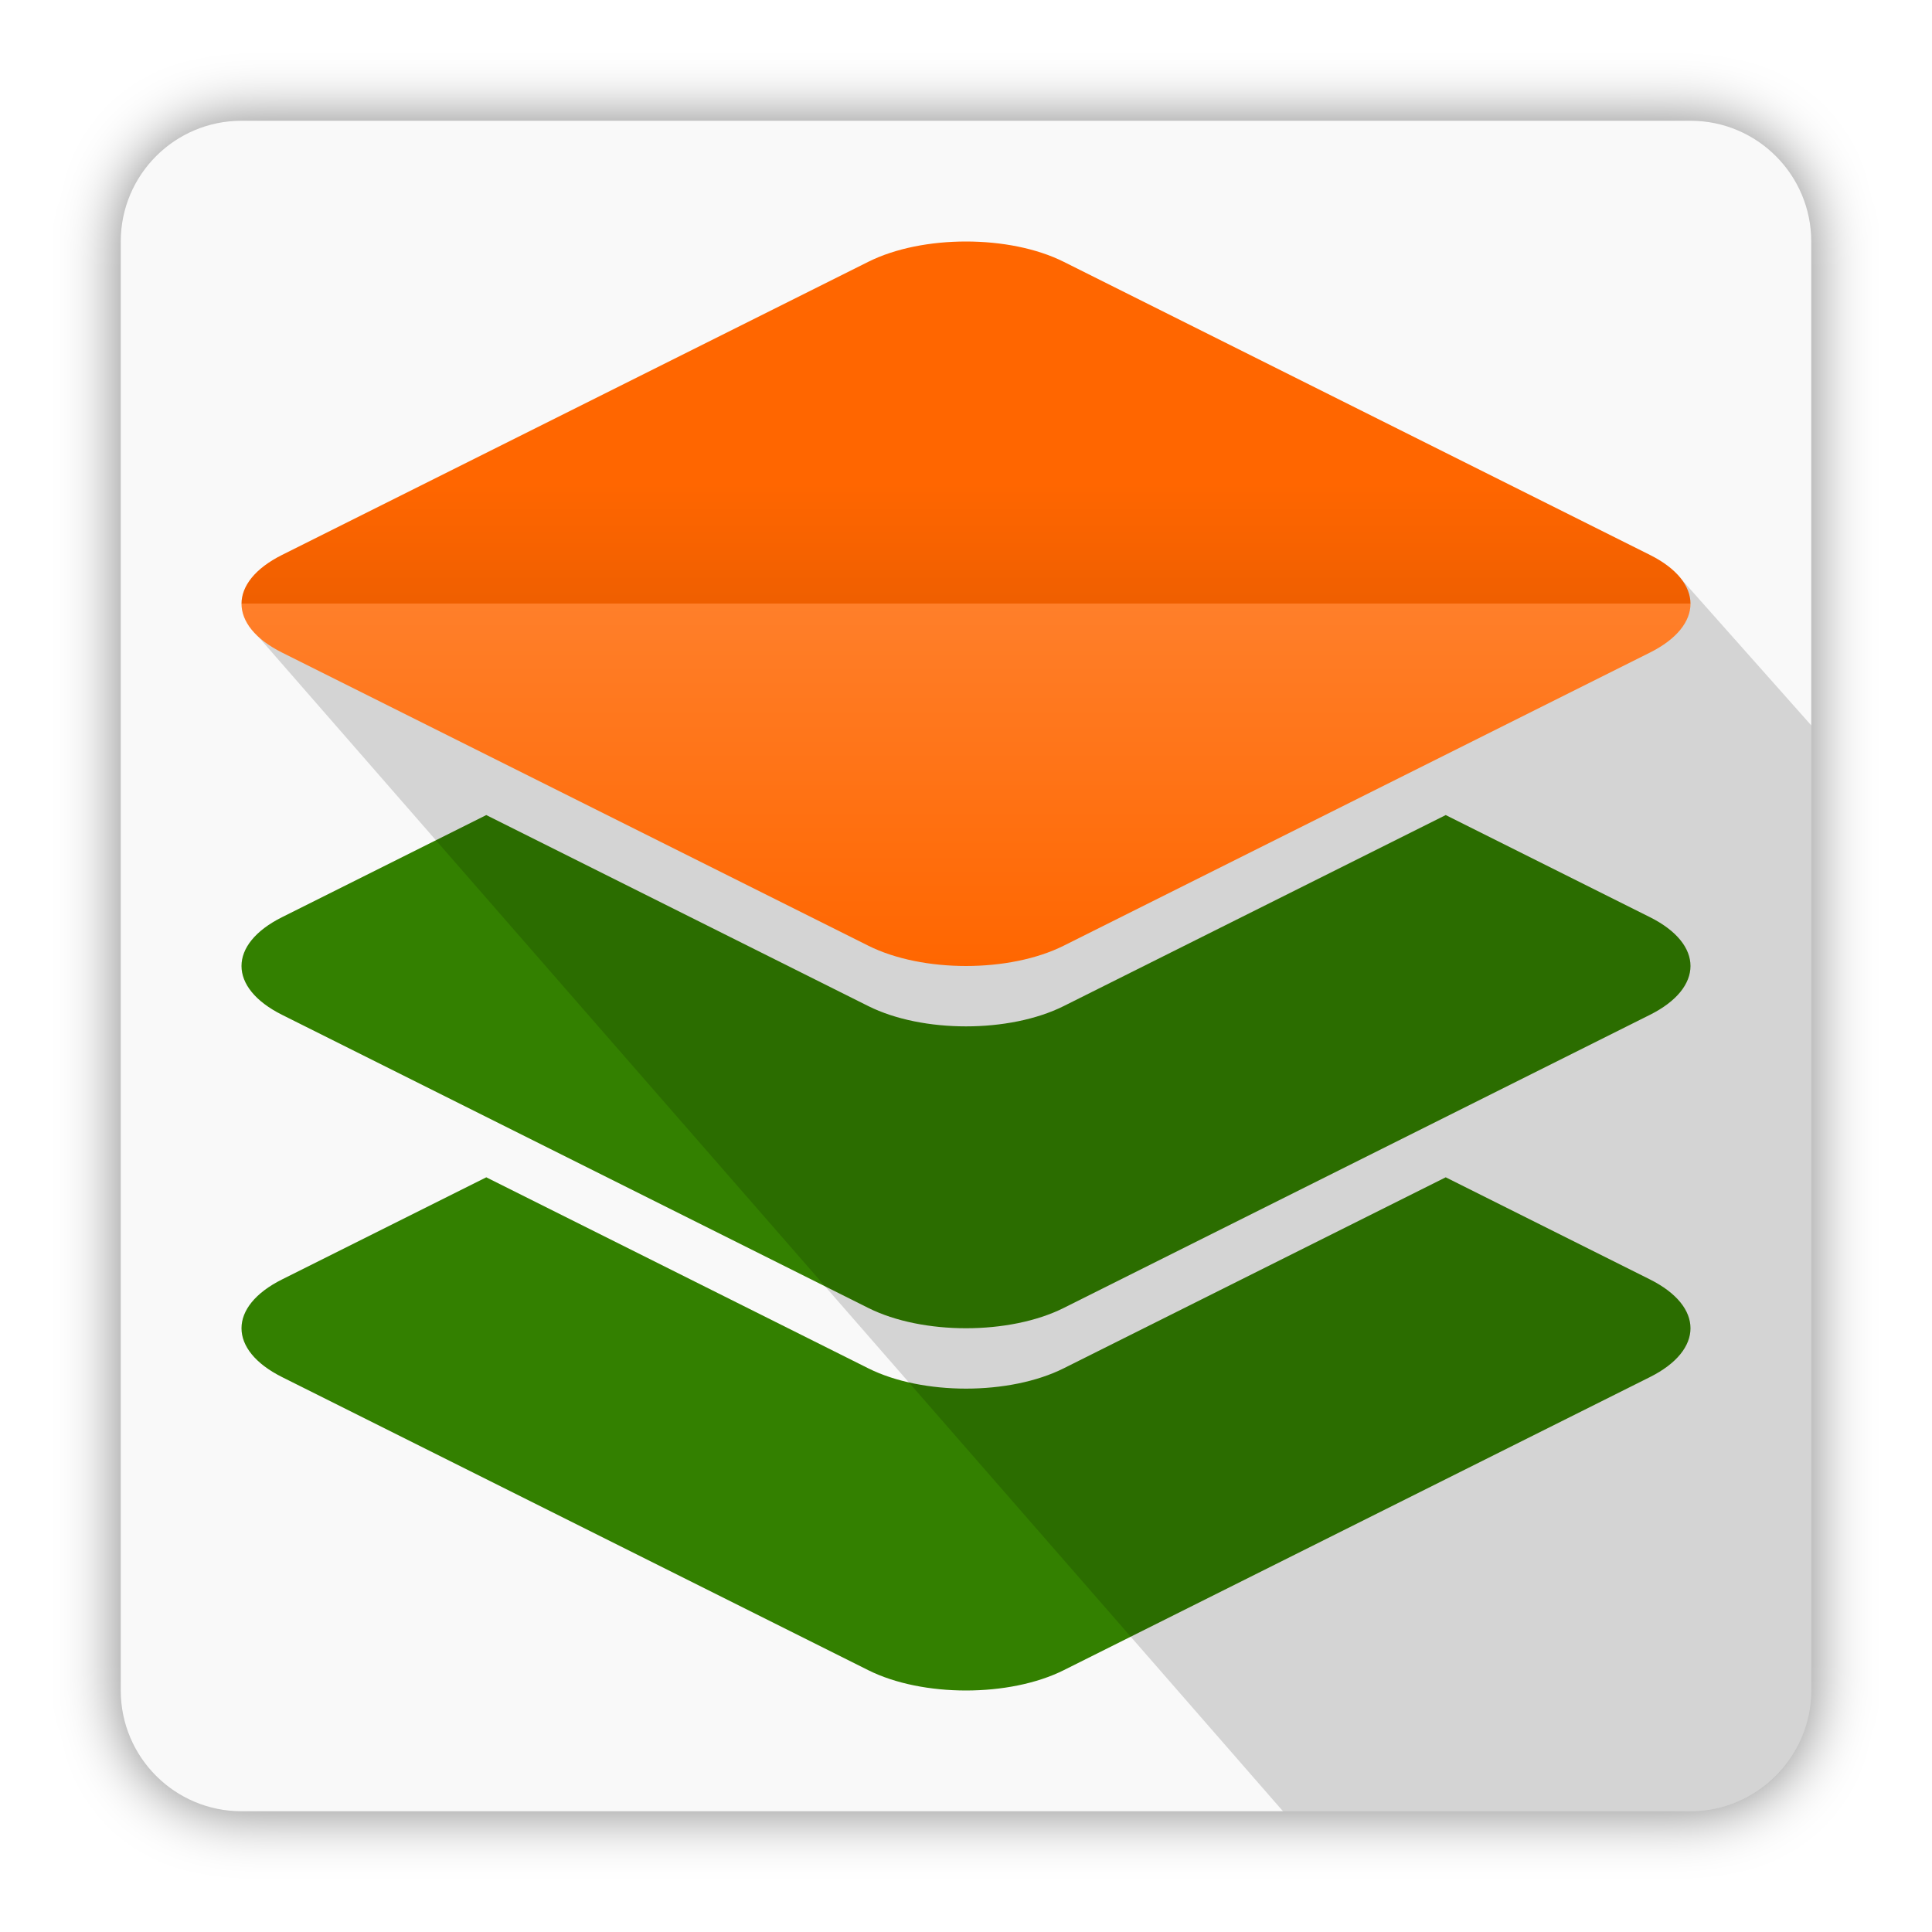
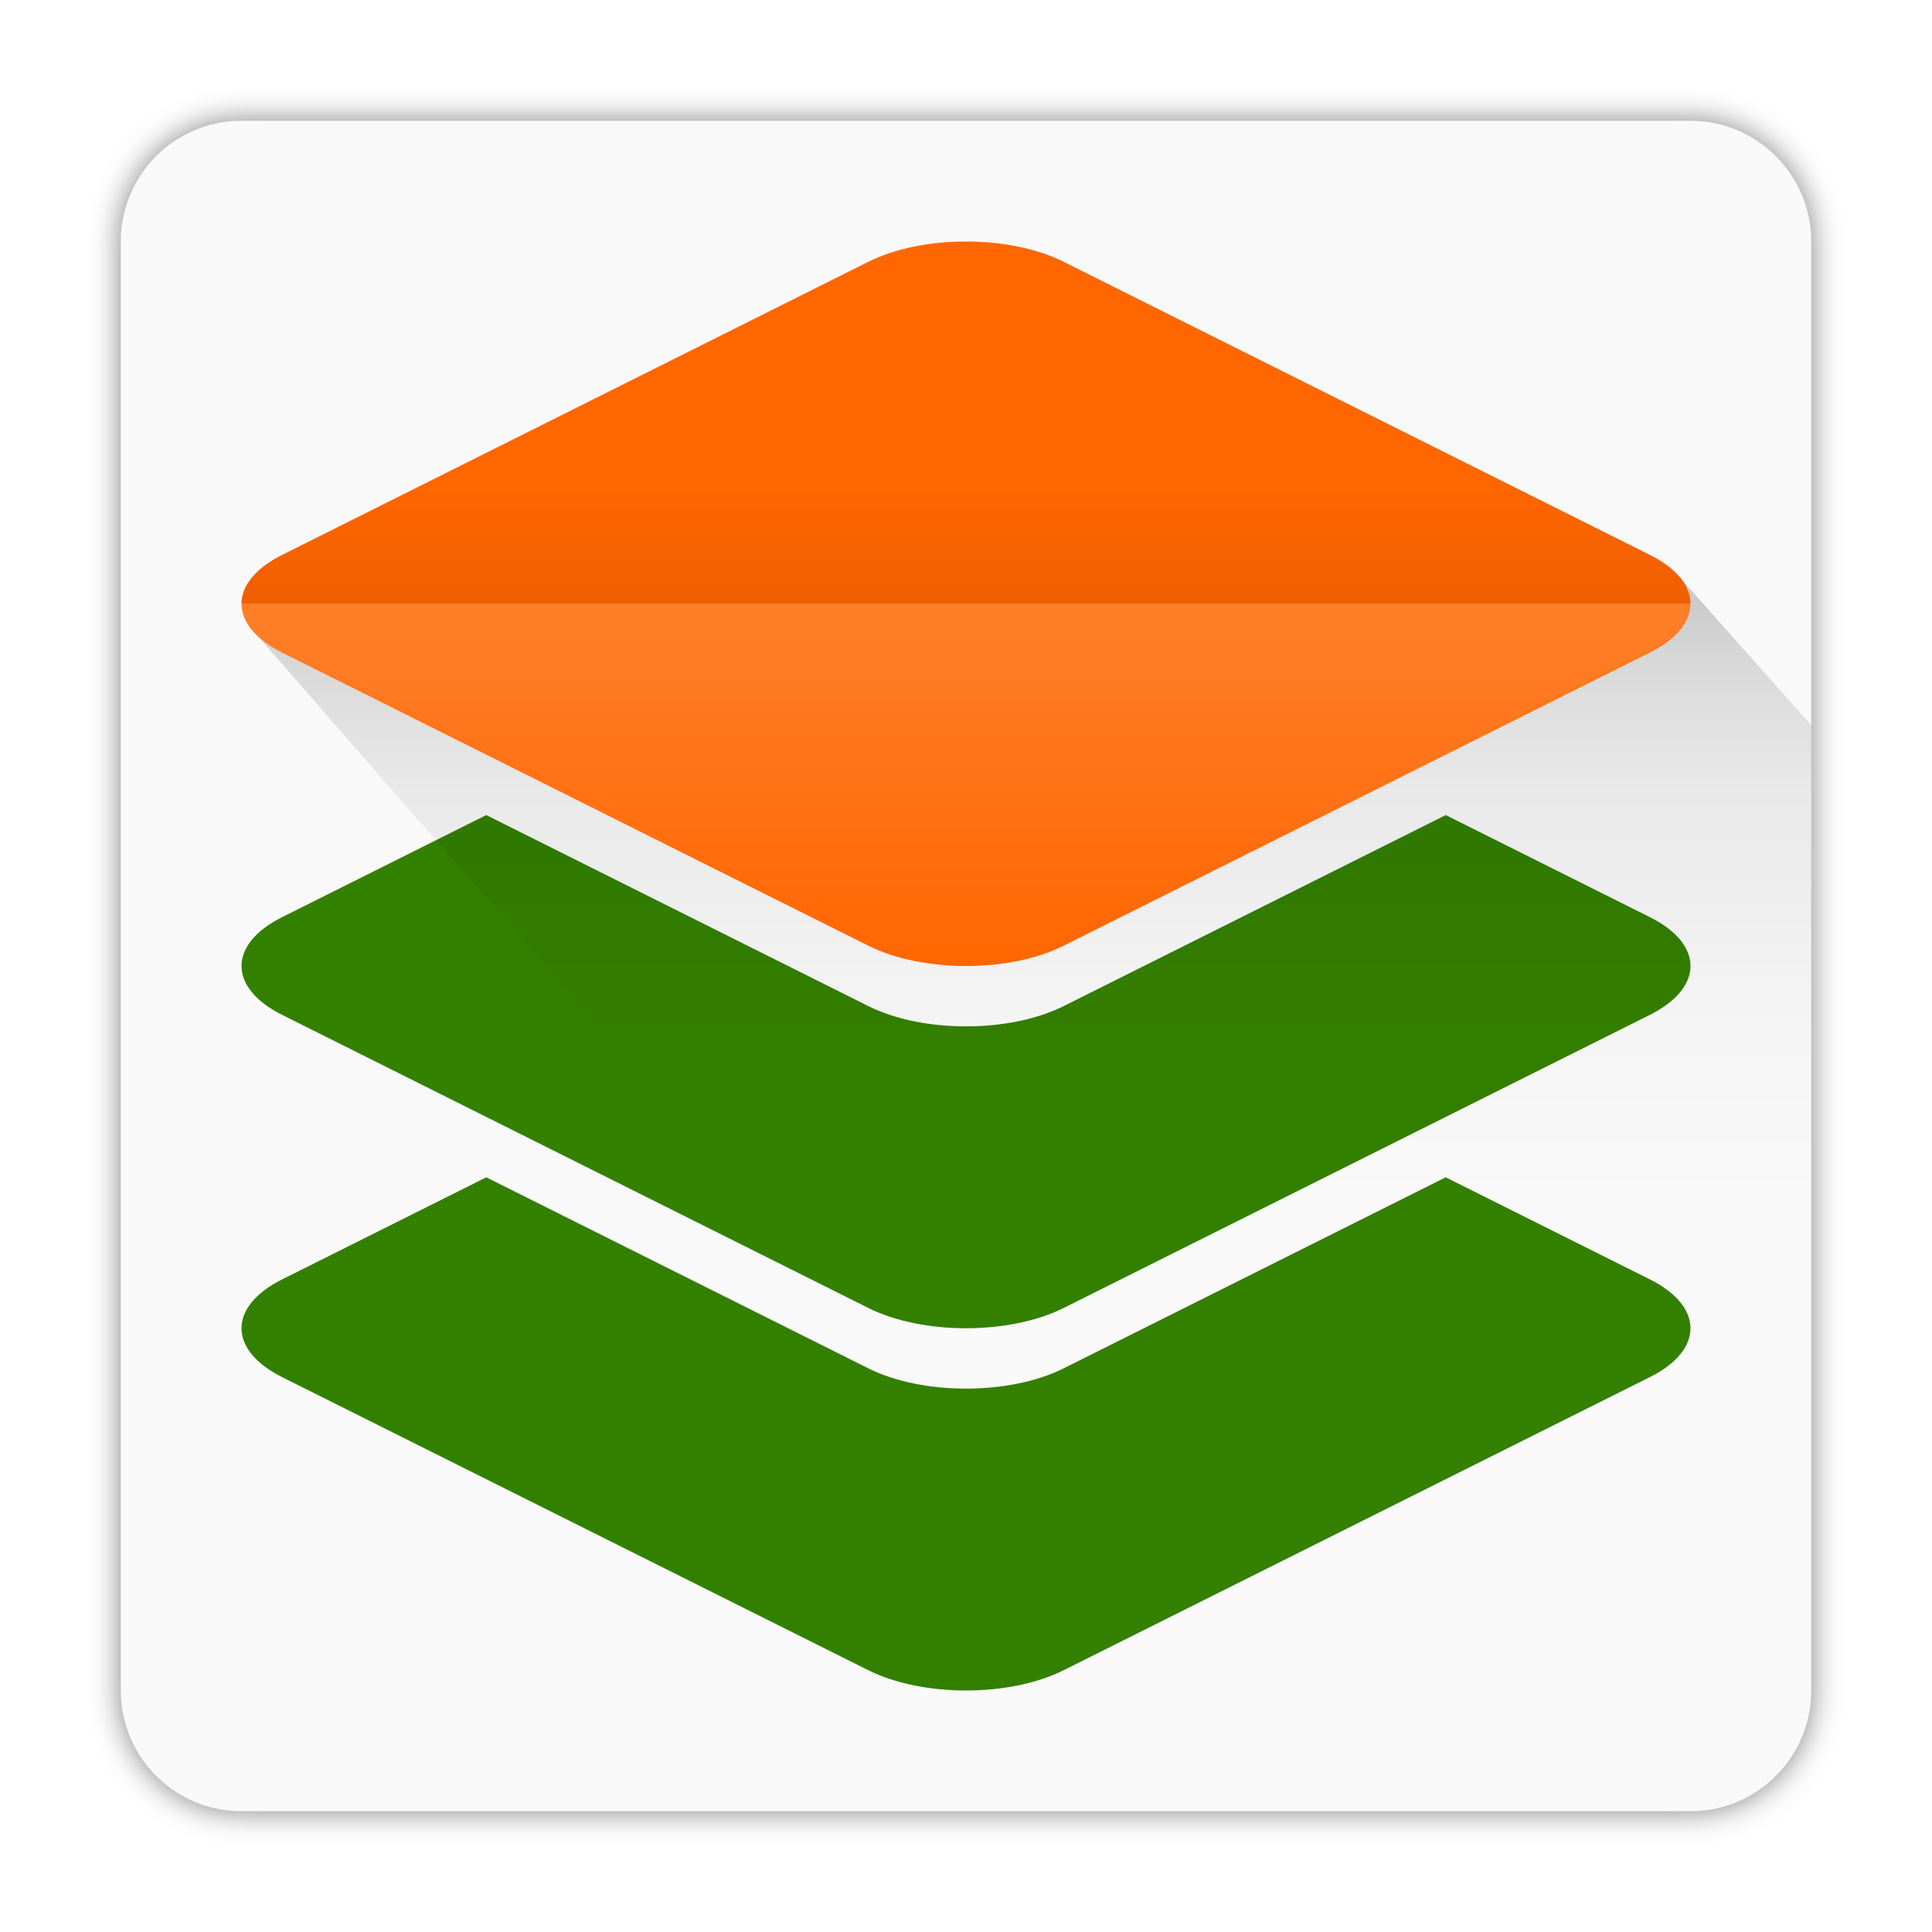
<svg xmlns="http://www.w3.org/2000/svg" xmlns:xlink="http://www.w3.org/1999/xlink" width="512" height="512" viewBox="0 0 512 512" id="svg2" version="1.1">
  <defs id="defs4">
+     <linearGradient id="linearGradient4209">
+       <stop style="stop-color:#000000;stop-opacity:0.367" offset="0" id="stop4211" />
+       <stop id="stop4221" offset="0.102" style="stop-color:#000000;stop-opacity:0.26" />
+       <stop style="stop-color:#000000;stop-opacity:0.128" offset="0.307" id="stop4223" />
+       <stop id="stop4225" offset="0.717" style="stop-color:#000000;stop-opacity:0.031;" />
+       <stop style="stop-color:#000000;stop-opacity:0;" offset="1" id="stop4213" />
+     </linearGradient>
    <linearGradient id="linearGradient4272">
      <stop style="stop-color:#ff7f2a;stop-opacity:1" offset="0" id="stop4274" />
      <stop id="stop4280" offset="0.273" style="stop-color:#ff6600;stop-opacity:1" />
      <stop style="stop-color:#ff6600;stop-opacity:1" offset="0.909" id="stop4282" />
      <stop style="stop-color:#ef5f00;stop-opacity:1" offset="1" id="stop4276" />
    </linearGradient>
    <filter style="color-interpolation-filters:sRGB;" id="filter4152">
      <feFlood flood-opacity="0.498" flood-color="rgb(0,0,0)" result="flood" id="feFlood4154" />
      <feComposite in="flood" in2="SourceGraphic" operator="in" result="composite1" id="feComposite4156" />
      <feGaussianBlur in="composite1" stdDeviation="8" result="blur" id="feGaussianBlur4158" />
      <feOffset dx="0" dy="0" result="offset" id="feOffset4160" />
      <feComposite in="SourceGraphic" in2="offset" operator="over" result="composite2" id="feComposite4162" />
    </filter>
    <linearGradient xlink:href="#linearGradient4272" id="linearGradient4278" x1="256" y1="700.362" x2="256" y2="1052.362" gradientUnits="userSpaceOnUse" spreadMethod="repeat" />
    <filter style="color-interpolation-filters:sRGB" id="filter4152-7">
      <feFlood flood-opacity="0.498" flood-color="rgb(0,0,0)" result="flood" id="feFlood4154-1" />
      <feComposite in="flood" in2="SourceGraphic" operator="in" result="composite1" id="feComposite4156-4" />
      <feGaussianBlur in="composite1" stdDeviation="8" result="blur" id="feGaussianBlur4158-1" />
      <feOffset dx="0" dy="0" result="offset" id="feOffset4160-3" />
      <feComposite in="SourceGraphic" in2="offset" operator="over" result="composite2" id="feComposite4162-8" />
    </filter>
+     <filter style="color-interpolation-filters:sRGB;" id="filter3397">
+       <feFlood flood-opacity="0.498" flood-color="rgb(0,0,0)" result="flood" id="feFlood3399" />
+       <feComposite in="flood" in2="SourceGraphic" operator="in" result="composite1" id="feComposite3401" />
+       <feGaussianBlur in="composite1" stdDeviation="4" result="blur" id="feGaussianBlur3403" />
+       <feOffset dx="0" dy="0" result="offset" id="feOffset3405" />
+       <feComposite in="SourceGraphic" in2="offset" operator="over" result="composite2" id="feComposite3407" />
+     </filter>
+     <linearGradient xlink:href="#linearGradient4209" id="linearGradient4219" x1="480" y1="160" x2="480" y2="316.23" gradientUnits="userSpaceOnUse" />
  </defs>
  <g id="layer1" transform="translate(0,-540.3622)">
-     <rect style="opacity:1;fill:#f9f9f9;fill-opacity:1;fill-rule:nonzero;stroke:none;stroke-width:4;stroke-linejoin:miter;stroke-miterlimit:4;stroke-dasharray:none;stroke-opacity:1;filter:url(#filter4152)" id="rect4138" width="448" height="448" x="32" y="572.362" rx="32" ry="32" />
+     <rect style="opacity:1;fill:#f9f9f9;fill-opacity:1;fill-rule:nonzero;stroke:none;stroke-width:4;stroke-linejoin:miter;stroke-miterlimit:4;stroke-dasharray:none;stroke-opacity:1;filter:url(#filter3397)" id="rect4138" width="448" height="448" x="32" y="572.362" rx="32" ry="32" />
    <path style="opacity:1;fill:#338000;fill-opacity:1;fill-rule:nonzero;stroke:none;stroke-width:4;stroke-linejoin:miter;stroke-miterlimit:4;stroke-dasharray:none;stroke-opacity:1" d="M 128.867 216 L 74.758 243.055 C 60.414 250.227 60.414 261.773 74.758 268.945 L 230.107 346.621 C 244.451 353.793 267.549 353.793 281.893 346.621 L 437.242 268.945 C 451.586 261.773 451.586 250.227 437.242 243.055 L 383.133 216 L 281.893 266.621 C 267.549 273.793 244.451 273.793 230.107 266.621 L 128.867 216 z " transform="translate(0,540.3622)" id="rect4164-9" />
    <path style="opacity:1;fill:#338000;fill-opacity:1;fill-rule:nonzero;stroke:none;stroke-width:4;stroke-linejoin:miter;stroke-miterlimit:4;stroke-dasharray:none;stroke-opacity:1" d="M 128.867 312 L 74.758 339.055 C 60.414 346.227 60.414 357.773 74.758 364.945 L 230.107 442.621 C 244.451 449.793 267.549 449.793 281.893 442.621 L 437.242 364.945 C 451.586 357.773 451.586 346.227 437.242 339.055 L 383.133 312 L 281.893 362.621 C 267.549 369.793 244.451 369.793 230.107 362.621 L 128.867 312 z " transform="translate(0,540.3622)" id="rect4164-2" />
-     <path style="opacity:0.15;fill:#000000;fill-opacity:1;fill-rule:nonzero;stroke:none;stroke-width:4;stroke-linejoin:miter;stroke-miterlimit:4;stroke-dasharray:none;stroke-opacity:1" d="M 444.67 152.461 L 66.004 165.92 L 340.004 480 L 448 480 C 465.728 480 480 465.728 480 448 L 480 192.232 L 444.67 152.461 z " transform="translate(0,540.3622)" id="rect4284" />
+     <path style="opacity:0.5;fill:url(#linearGradient4219);fill-opacity:1;fill-rule:nonzero;stroke:none;stroke-width:4;stroke-linejoin:miter;stroke-miterlimit:4;stroke-dasharray:none;stroke-opacity:1" d="M 444.67 152.461 L 66.004 165.92 L 340.004 480 L 448 480 C 465.728 480 480 465.728 480 448 L 480 192.232 L 444.67 152.461 z " transform="translate(0,540.3622)" id="rect4284" />
    <path style="opacity:1;fill:url(#linearGradient4278);fill-opacity:1;fill-rule:nonzero;stroke:none;stroke-width:4;stroke-linejoin:miter;stroke-miterlimit:4;stroke-dasharray:none;stroke-opacity:1" d="M 437.242,687.416 281.892,609.741 c -14.344,-7.172 -37.439,-7.172 -51.783,0 L 74.758,687.416 c -14.344,7.172 -14.344,18.72 0,25.892 l 155.35,77.675 c 14.344,7.172 37.439,7.172 51.783,0 L 437.242,713.308 c 14.344,-7.172 14.344,-18.72 0,-25.892 z" id="rect4164" />
  </g>
</svg>
